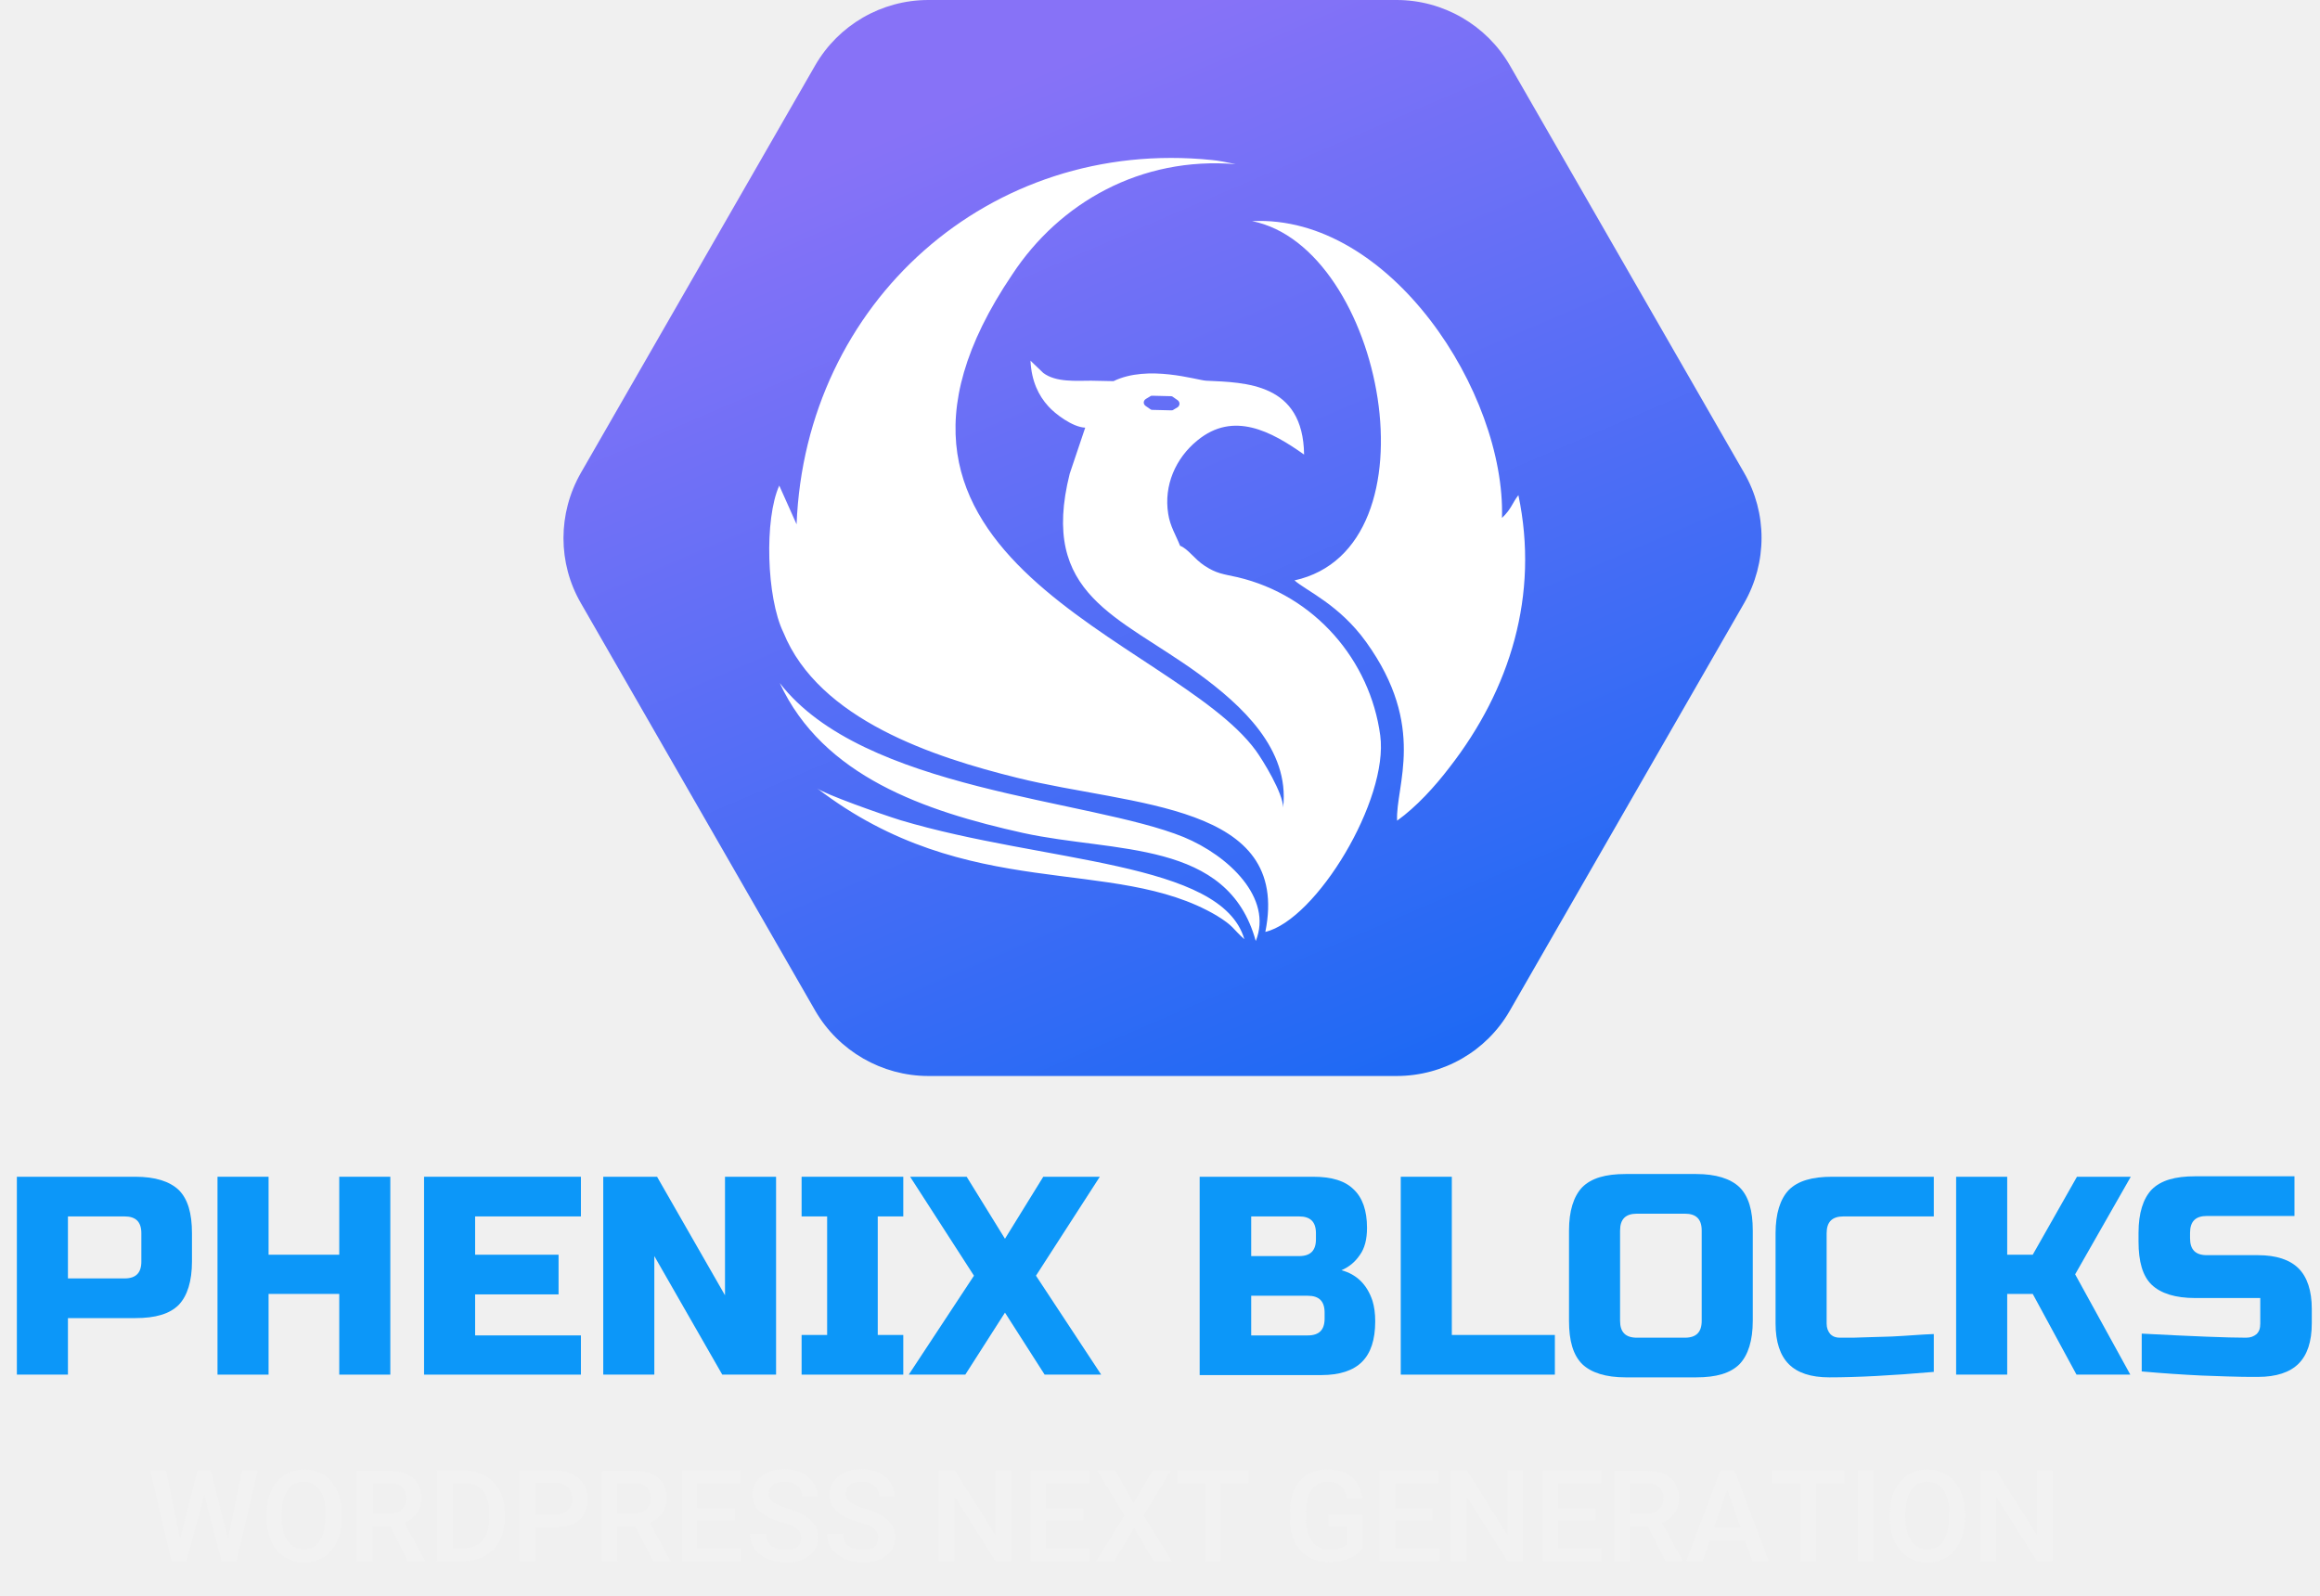
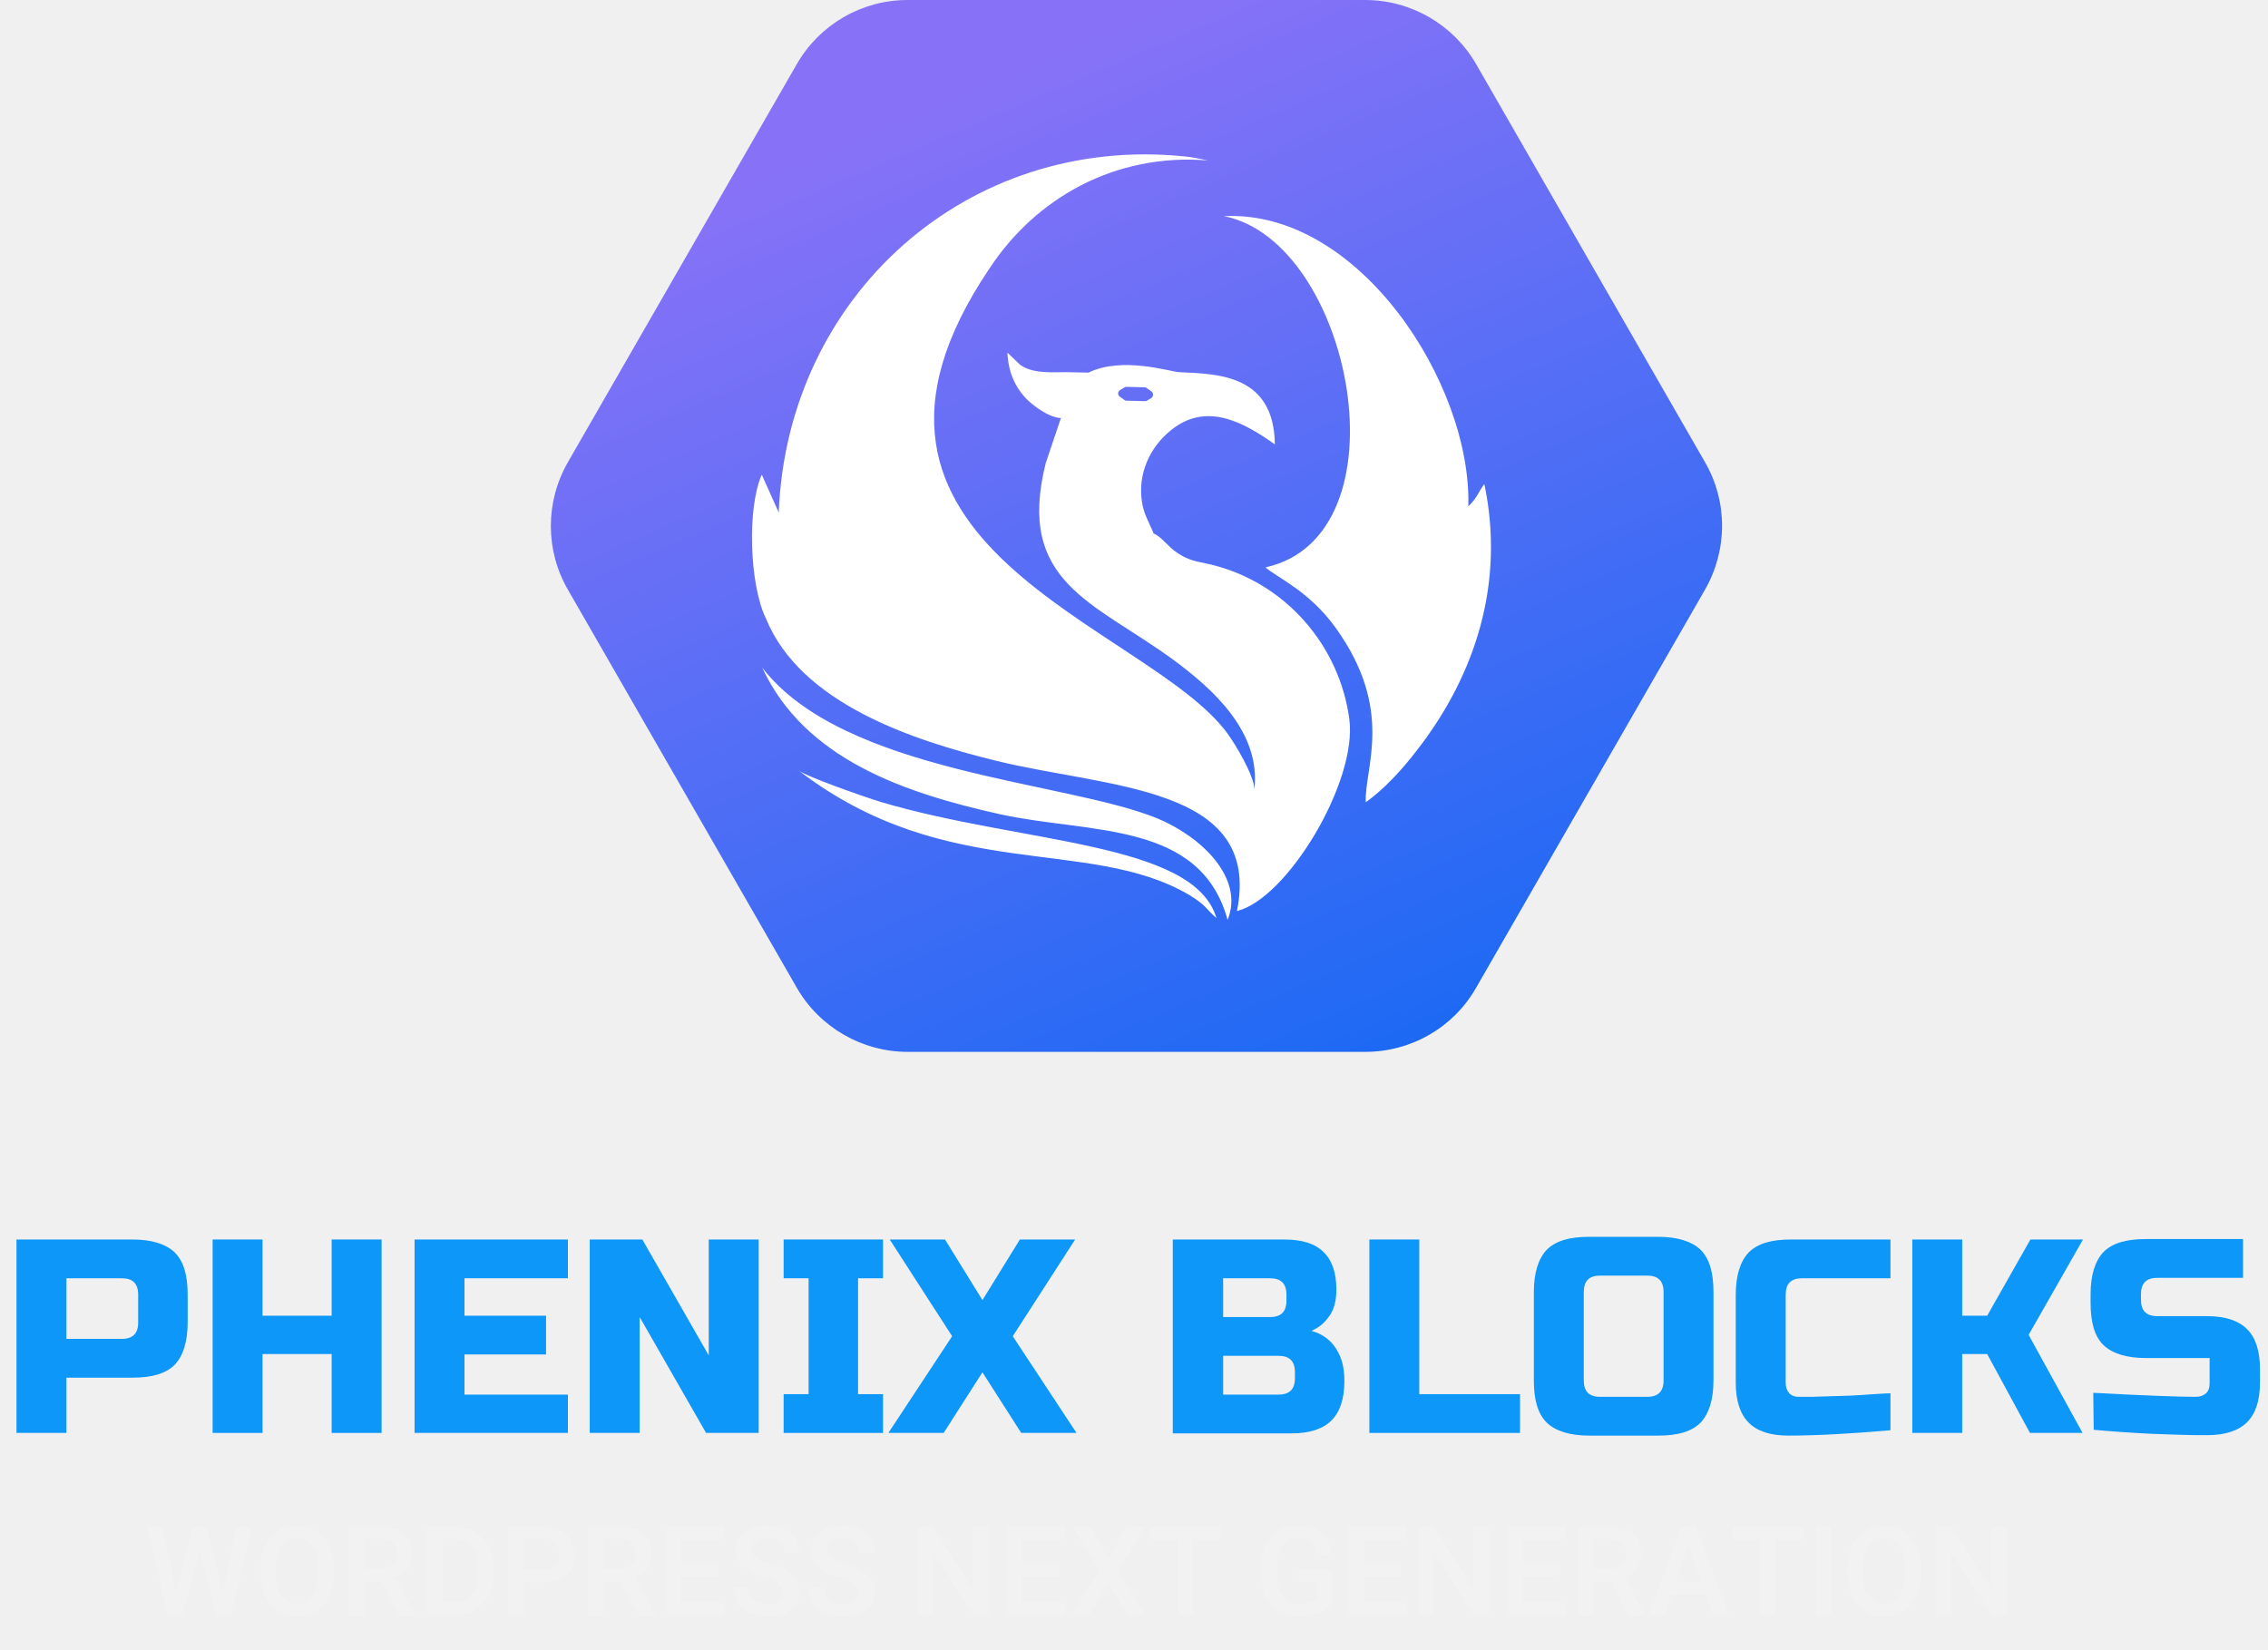
- <svg xmlns="http://www.w3.org/2000/svg" xmlns:xlink="http://www.w3.org/1999/xlink" version="1.1" id="Layer_2_00000044177658493379722270000003825731161481194895_" x="0px" y="0px" viewBox="0 0 508.8 350" style="enable-background:new 0 0 508.8 350;" xml:space="preserve">
+ <svg xmlns="http://www.w3.org/2000/svg" xmlns:xlink="http://www.w3.org/1999/xlink" version="1.1" id="Layer_2_00000044177658493379722270000003825731161481194895_" x="0px" y="0px" viewBox="0 0 508.8 370" style="enable-background:new 0 0 508.8 370;" xml:space="preserve">
  <style type="text/css">
- 	.st0{fill:url(#icon-base_00000039118876555418955670000014881443325091606459_);}
- 	.st1{clip-path:url(#SVGID_00000081622673927642849420000017496813505443249070_);}
+ 	.st0{fill:url(#icon-base_00000021090485570650080200000014211431691858249605_);}
+ 	.st1{clip-path:url(#SVGID_00000093177590667959416940000015773349834610578339_);}
	.st2{fill-rule:evenodd;clip-rule:evenodd;fill:#FFFFFF;}
	.st3{enable-background:new    ;}
	.st4{fill:#0C97F9;}
	.st5{fill:#F2F2F2;}
</style>
  <g id="Layer_1-2">
    <g id="logo">
      <g id="phenix">
-         <linearGradient id="icon-base_00000075848363395479087790000004712146492188940425_" gradientUnits="userSpaceOnUse" x1="-82.401" y1="-140.174" x2="-81.481" y2="-138.244" gradientTransform="matrix(123.63 0 0 111 10393.05 15584.588)">
+         <linearGradient id="icon-base_00000037666460205837110640000010723974740457889963_" gradientUnits="userSpaceOnUse" x1="-125.054" y1="754.028" x2="-124.134" y2="752.098" gradientTransform="matrix(123.63 0 0 -111 15666.14 83722.359)">
          <stop offset="0" style="stop-color:#8772F7" />
          <stop offset="1" style="stop-color:#1A69F4" />
        </linearGradient>
-         <path id="icon-base" style="fill:url(#icon-base_00000075848363395479087790000004712146492188940425_);" d="M306.3,0     c10.2,0,19.7,5.5,24.8,14.3l51.4,89.4c5.1,8.8,5.1,19.7,0,28.6l-51.4,89.4c-5.1,8.9-14.6,14.3-24.8,14.3H203.6     c-10.2,0-19.7-5.5-24.8-14.3l-51.4-89.4c-5.1-8.8-5.1-19.7,0-28.6l51.4-89.4C183.9,5.5,193.3,0,203.6,0H306.3L306.3,0z" />
+         <path id="icon-base" style="fill:url(#icon-base_00000037666460205837110640000010723974740457889963_);" d="M306.3,0     c10.2,0,19.7,5.5,24.8,14.3l51.4,89.4c5.1,8.8,5.1,19.7,0,28.6l-51.4,89.4c-5.1,8.9-14.6,14.3-24.8,14.3H203.6     c-10.2,0-19.7-5.5-24.8-14.3l-51.4-89.4c-5.1-8.8-5.1-19.7,0-28.6l51.4-89.4C183.9,5.5,193.3,0,203.6,0H306.3L306.3,0z" />
        <g>
-           <defs>
-             <rect id="SVGID_1_" x="168.7" y="34.7" width="165.9" height="171.7" />
-           </defs>
-           <clipPath id="SVGID_00000072246389043483949740000000867726594609621695_">
-             <use xlink:href="#SVGID_1_" style="overflow:visible;" />
-           </clipPath>
-           <g style="clip-path:url(#SVGID_00000072246389043483949740000000867726594609621695_);">
-             <path class="st2" d="M274.6,48.5c28.8,5.7,41.5,71.7,9.3,78.8c2.6,2.3,9.8,5.3,15.7,13.5c13.4,18.6,6.4,31.6,6.8,39.2       c4.2-3,8.3-7.5,11.5-11.7c13.3-17.1,19.7-37.8,15.1-59.7c-1.4,1.8-1.5,3-3.6,5C330.2,86.2,304.9,47,274.6,48.5 M259.6,183.6       c-20.6-8.4-70.3-10.1-88.6-33.8c9.5,20.5,31.8,28.1,53.4,32.9c20.1,4.4,44.9,1.4,51,23.7C279.2,197,269.5,187.7,259.6,183.6        M272.9,206c-5-17.2-43.9-16.7-75.4-26.1c-4.5-1.4-16.6-5.7-18.3-7c33.1,25.4,65,14.6,87.6,27.9       C270.7,203.2,270.2,203.6,272.9,206 M286,99.7c-0.2-15.7-12.8-15.8-21.5-16.2c-2-0.1-12.7-3.6-20.3,0.1l-4.9-0.1       c-3.3,0-7.7,0.4-10.5-1.7l-2.4-2.3c-0.1-0.1-0.3-0.3-0.4-0.4c0.2,4.5,1.8,7.7,3.9,10c1.4,1.6,5.3,4.6,8.1,4.7l-3.4,10.1       c-6.7,26.7,10.7,31.1,28.3,43.9c9.3,6.8,20,16.5,18.5,29.3c0-3.1-4.4-10.3-6-12.5c-18.1-24.7-95.7-41.8-53.4-104.4       C232.4,44.4,250.2,34.3,271,36c-1.9-0.4-3.9-0.8-5.2-0.9c-48.8-5-89.2,31.3-91.1,79.9l-3.8-8.5c-3.3,7.3-2.8,24.6,0.9,32.2       c7.8,19.2,33.1,27.4,51.3,31.9c25.3,6.3,60.1,5.5,54.4,33.8c11.2-2.7,27.1-29,25.2-43.1c-2.2-16.4-14.3-30.7-31.3-34.7       c-3.2-0.7-4.6-0.8-7.2-2.5c-2.3-1.5-3.6-3.7-5.4-4.4c-0.9-2.3-2.2-4.3-2.6-7c-1-6.2,1.6-12.2,6.4-16.1       C270.5,90.1,278.8,94.6,286,99.7 M257.3,87.1l1,0.7c0.5,0.4,0.5,1.1,0,1.5l-1,0.6c-0.1,0.1-0.3,0.1-0.5,0.1l-4.1-0.1       c-0.2,0-0.4-0.1-0.5-0.2l-1-0.7c-0.5-0.4-0.5-1.1,0.1-1.5l1-0.6c0.1-0.1,0.3-0.1,0.5-0.1l4.1,0.1C257,86.9,257.2,87,257.3,87.1       L257.3,87.1z" />
+           <g>
+             <defs>
+               <rect id="SVGID_1_" x="168.7" y="34.7" width="165.9" height="171.7" />
+             </defs>
+             <clipPath id="SVGID_00000054252875130879097720000017150137573818459017_">
+               <use xlink:href="#SVGID_1_" style="overflow:visible;" />
+             </clipPath>
+             <g style="clip-path:url(#SVGID_00000054252875130879097720000017150137573818459017_);">
+               <path class="st2" d="M274.6,48.5c28.8,5.7,41.5,71.7,9.3,78.8c2.6,2.3,9.8,5.3,15.7,13.5c13.4,18.6,6.4,31.6,6.8,39.2        c4.2-3,8.3-7.5,11.5-11.7c13.3-17.1,19.7-37.8,15.1-59.7c-1.4,1.8-1.5,3-3.6,5C330.2,86.2,304.9,47,274.6,48.5 M259.6,183.6        c-20.6-8.4-70.3-10.1-88.6-33.8c9.5,20.5,31.8,28.1,53.4,32.9c20.1,4.4,44.9,1.4,51,23.7C279.2,197,269.5,187.7,259.6,183.6         M272.9,206c-5-17.2-43.9-16.7-75.4-26.1c-4.5-1.4-16.6-5.7-18.3-7c33.1,25.4,65,14.6,87.6,27.9        C270.7,203.2,270.2,203.6,272.9,206 M286,99.7c-0.2-15.7-12.8-15.8-21.5-16.2c-2-0.1-12.7-3.6-20.3,0.1l-4.9-0.1        c-3.3,0-7.7,0.4-10.5-1.7l-2.4-2.3c-0.1-0.1-0.3-0.3-0.4-0.4c0.2,4.5,1.8,7.7,3.9,10c1.4,1.6,5.3,4.6,8.1,4.7l-3.4,10.1        c-6.7,26.7,10.7,31.1,28.3,43.9c9.3,6.8,20,16.5,18.5,29.3c0-3.1-4.4-10.3-6-12.5c-18.1-24.7-95.7-41.8-53.4-104.4        c10.4-15.8,28.2-25.9,49-24.2c-1.9-0.4-3.9-0.8-5.2-0.9c-48.8-5-89.2,31.3-91.1,79.9l-3.8-8.5c-3.3,7.3-2.8,24.6,0.9,32.2        c7.8,19.2,33.1,27.4,51.3,31.9c25.3,6.3,60.1,5.5,54.4,33.8c11.2-2.7,27.1-29,25.2-43.1c-2.2-16.4-14.3-30.7-31.3-34.7        c-3.2-0.7-4.6-0.8-7.2-2.5c-2.3-1.5-3.6-3.7-5.4-4.4c-0.9-2.3-2.2-4.3-2.6-7c-1-6.2,1.6-12.2,6.4-16.1        C270.5,90.1,278.8,94.6,286,99.7 M257.3,87.1l1,0.7c0.5,0.4,0.5,1.1,0,1.5l-1,0.6c-0.1,0.1-0.3,0.1-0.5,0.1l-4.1-0.1        c-0.2,0-0.4-0.1-0.5-0.2l-1-0.7c-0.5-0.4-0.5-1.1,0.1-1.5l1-0.6c0.1-0.1,0.3-0.1,0.5-0.1l4.1,0.1        C257,86.9,257.2,87,257.3,87.1L257.3,87.1z" />
+             </g>
          </g>
        </g>
      </g>
      <g id="logo-icon">
        <g class="st3">
-           <path class="st4" d="M3.7,258.1h26c4.3,0,7.5,1,9.5,2.9c2,2,2.9,5.1,2.9,9.5v6.2c0,4.3-1,7.5-2.9,9.5c-2,2-5.1,2.9-9.5,2.9H14.9      v12.4H3.7V258.1z M31,270.5c0-2.5-1.2-3.7-3.7-3.7H14.9v13.6h12.4c2.5,0,3.7-1.2,3.7-3.7V270.5z" />
-           <path class="st4" d="M85.6,301.5H74.4v-17.7H58.9v17.7H47.7v-43.4h11.2v17.1h15.5v-17.1h11.2V301.5z" />
-           <path class="st4" d="M127.4,301.5H93v-43.4h34.4v8.7h-23.2v8.4h18.3v8.7h-18.3v9h23.2V301.5z" />
-           <path class="st4" d="M170.2,301.5h-11.8l-14.9-26v26h-11.2v-43.4h11.8l14.9,26v-26h11.2V301.5z" />
-           <path class="st4" d="M198.1,301.5h-22.3v-8.7h5.6v-26h-5.6v-8.7h22.3v8.7h-5.6v26h5.6V301.5z" />
-           <path class="st4" d="M228.8,258.1h12.4l-14,21.7l14.3,21.7h-12.4l-8.7-13.6l-8.7,13.6h-12.4l14.3-21.7l-14-21.7H212l8.4,13.6      L228.8,258.1z" />
-           <path class="st4" d="M263.2,258.1H288c4.1,0,7,0.9,8.9,2.8c1.9,1.8,2.9,4.6,2.9,8.4c0,2.5-0.5,4.5-1.6,6c-1.1,1.6-2.4,2.6-4,3.3      c3.3,0.9,5.6,3.1,6.8,6.7c0.4,1.3,0.6,2.8,0.6,4.5c0,4.1-1,7-2.9,8.9s-4.9,2.9-8.9,2.9h-26.7V258.1z M288.6,270.5      c0-2.5-1.2-3.7-3.7-3.7h-10.5v8.7h10.5c2.5,0,3.7-1.2,3.7-3.7V270.5z M290.5,287.9c0-2.5-1.2-3.7-3.7-3.7h-12.4v8.7h12.4      c2.5,0,3.7-1.2,3.7-3.7V287.9z" />
-           <path class="st4" d="M318.4,292.8H341v8.7h-33.8v-43.4h11.2V292.8z" />
-           <path class="st4" d="M384.4,289.7c0,4.3-1,7.5-2.9,9.5c-2,2-5.1,2.9-9.5,2.9h-15.5c-4.3,0-7.5-1-9.5-2.9c-2-2-2.9-5.1-2.9-9.5      v-19.8c0-4.3,1-7.5,2.9-9.5c2-2,5.1-2.9,9.5-2.9H372c4.3,0,7.5,1,9.5,2.9c2,2,2.9,5.1,2.9,9.5V289.7z M373.2,269.9      c0-2.5-1.2-3.7-3.7-3.7H359c-2.5,0-3.7,1.2-3.7,3.7v19.8c0,2.5,1.2,3.7,3.7,3.7h10.5c2.5,0,3.7-1.2,3.7-3.7V269.9z" />
-           <path class="st4" d="M424.1,300.9c-9.2,0.8-16.9,1.2-22.9,1.2c-4.1,0-7-1-8.9-2.9c-1.9-1.9-2.9-4.9-2.9-8.9v-19.8      c0-4.3,1-7.5,2.9-9.5c2-2,5.1-2.9,9.5-2.9h22.3v8.7h-19.8c-2.5,0-3.7,1.2-3.7,3.7v19.8c0,1,0.3,1.7,0.8,2.3      c0.6,0.6,1.3,0.8,2.1,0.8s1.8,0,2.9,0c1,0,2.1-0.1,3.2-0.1c1.1,0,2.2-0.1,3.4-0.1c1.1,0,2.6-0.1,4.4-0.2c1.8-0.1,4-0.3,6.7-0.4      V300.9z" />
-           <path class="st4" d="M440.2,301.5H429v-43.4h11.2v17.1h5.6l9.7-17.1h11.8l-12.2,21.4l12.1,22h-11.8l-9.6-17.7h-5.6V301.5z" />
-           <path class="st4" d="M469.6,292.5c11.3,0.6,19,0.9,23,0.9c1,0,1.7-0.3,2.3-0.8c0.6-0.6,0.8-1.3,0.8-2.3v-5.6h-14.3      c-4.3,0-7.5-1-9.5-2.9s-2.9-5.1-2.9-9.5v-1.9c0-4.3,1-7.5,2.9-9.5c2-2,5.1-2.9,9.5-2.9h21.8v8.7H484c-2.5,0-3.7,1.2-3.7,3.7v1.2      c0,2.5,1.2,3.7,3.7,3.7h11.2c4,0,7,1,8.9,2.9c1.9,1.9,2.9,4.9,2.9,8.9v3.1c0,4.1-1,7-2.9,8.9c-1.9,1.9-4.9,2.9-8.9,2.9      c-2.1,0-4.3,0-6.7-0.1l-5.7-0.2c-4.2-0.2-8.6-0.5-13.1-0.9V292.5z" />
+           <path class="st4" d="M3.7,278.1h26c4.3,0,7.5,1,9.5,2.9c2,2,2.9,5.1,2.9,9.5v6.2c0,4.3-1,7.5-2.9,9.5c-2,2-5.1,2.9-9.5,2.9H14.9      v12.4H3.7V278.1z M31,290.5c0-2.5-1.2-3.7-3.7-3.7H14.9v13.6h12.4c2.5,0,3.7-1.2,3.7-3.7V290.5z" />
+           <path class="st4" d="M85.6,321.5H74.4v-17.7H58.9v17.7H47.7v-43.4h11.2v17.1h15.5v-17.1h11.2V321.5z" />
+           <path class="st4" d="M127.4,321.5H93v-43.4h34.4v8.7h-23.2v8.4h18.3v8.7h-18.3v9h23.2C127.4,312.9,127.4,321.5,127.4,321.5z" />
+           <path class="st4" d="M170.2,321.5h-11.8l-14.9-26v26h-11.2v-43.4h11.8l14.9,26v-26h11.2V321.5z" />
+           <path class="st4" d="M198.1,321.5h-22.3v-8.7h5.6v-26h-5.6v-8.7h22.3v8.7h-5.6v26h5.6V321.5z" />
+           <path class="st4" d="M228.8,278.1h12.4l-14,21.7l14.3,21.7h-12.4l-8.7-13.6l-8.7,13.6h-12.4l14.3-21.7l-14-21.7H212l8.4,13.6      L228.8,278.1z" />
+           <path class="st4" d="M263.2,278.1H288c4.1,0,7,0.9,8.9,2.8c1.9,1.8,2.9,4.6,2.9,8.4c0,2.5-0.5,4.5-1.6,6c-1.1,1.6-2.4,2.6-4,3.3      c3.3,0.9,5.6,3.1,6.8,6.7c0.4,1.3,0.6,2.8,0.6,4.5c0,4.1-1,7-2.9,8.9s-4.9,2.9-8.9,2.9h-26.7v-43.5H263.2z M288.6,290.5      c0-2.5-1.2-3.7-3.7-3.7h-10.5v8.7h10.5c2.5,0,3.7-1.2,3.7-3.7V290.5z M290.5,307.9c0-2.5-1.2-3.7-3.7-3.7h-12.4v8.7h12.4      c2.5,0,3.7-1.2,3.7-3.7V307.9z" />
+           <path class="st4" d="M318.4,312.8H341v8.7h-33.8v-43.4h11.2L318.4,312.8L318.4,312.8z" />
+           <path class="st4" d="M384.4,309.7c0,4.3-1,7.5-2.9,9.5c-2,2-5.1,2.9-9.5,2.9h-15.5c-4.3,0-7.5-1-9.5-2.9c-2-2-2.9-5.1-2.9-9.5      v-19.8c0-4.3,1-7.5,2.9-9.5c2-2,5.1-2.9,9.5-2.9H372c4.3,0,7.5,1,9.5,2.9c2,2,2.9,5.1,2.9,9.5V309.7z M373.2,289.9      c0-2.5-1.2-3.7-3.7-3.7H359c-2.5,0-3.7,1.2-3.7,3.7v19.8c0,2.5,1.2,3.7,3.7,3.7h10.5c2.5,0,3.7-1.2,3.7-3.7V289.9z" />
+           <path class="st4" d="M424.1,320.9c-9.2,0.8-16.9,1.2-22.9,1.2c-4.1,0-7-1-8.9-2.9s-2.9-4.9-2.9-8.9v-19.8c0-4.3,1-7.5,2.9-9.5      c2-2,5.1-2.9,9.5-2.9h22.3v8.7h-19.8c-2.5,0-3.7,1.2-3.7,3.7v19.8c0,1,0.3,1.7,0.8,2.3c0.6,0.6,1.3,0.8,2.1,0.8s1.8,0,2.9,0      c1,0,2.1-0.1,3.2-0.1s2.2-0.1,3.4-0.1c1.1,0,2.6-0.1,4.4-0.2s4-0.3,6.7-0.4V320.9z" />
+           <path class="st4" d="M440.2,321.5H429v-43.4h11.2v17.1h5.6l9.7-17.1h11.8l-12.2,21.4l12.1,22h-11.8l-9.6-17.7h-5.6V321.5z" />
+           <path class="st4" d="M469.6,312.5c11.3,0.6,19,0.9,23,0.9c1,0,1.7-0.3,2.3-0.8c0.6-0.6,0.8-1.3,0.8-2.3v-5.6h-14.3      c-4.3,0-7.5-1-9.5-2.9s-2.9-5.1-2.9-9.5v-1.9c0-4.3,1-7.5,2.9-9.5c2-2,5.1-2.9,9.5-2.9h21.8v8.7H484c-2.5,0-3.7,1.2-3.7,3.7v1.2      c0,2.5,1.2,3.7,3.7,3.7h11.2c4,0,7,1,8.9,2.9s2.9,4.9,2.9,8.9v3.1c0,4.1-1,7-2.9,8.9s-4.9,2.9-8.9,2.9c-2.1,0-4.3,0-6.7-0.1      l-5.7-0.2c-4.2-0.2-8.6-0.5-13.1-0.9L469.6,312.5L469.6,312.5z" />
        </g>
        <g class="st3">
-           <path class="st5" d="M50,337.5l3.1-15h3.4l-4.6,19.9h-3.3l-3.8-14.5l-3.9,14.5h-3.3L33,322.5h3.4l3.1,15l3.8-15h2.9L50,337.5z" />
-           <path class="st5" d="M74.9,333c0,2-0.3,3.7-1,5.1c-0.7,1.5-1.6,2.6-2.9,3.4c-1.3,0.8-2.7,1.2-4.3,1.2c-1.6,0-3.1-0.4-4.3-1.2      c-1.3-0.8-2.2-1.9-2.9-3.4c-0.7-1.5-1-3.1-1-5V332c0-1.9,0.3-3.7,1-5.1c0.7-1.5,1.7-2.6,2.9-3.4c1.3-0.8,2.7-1.2,4.3-1.2      c1.6,0,3.1,0.4,4.3,1.2c1.3,0.8,2.2,1.9,2.9,3.4s1,3.2,1,5.1V333z M71.4,331.9c0-2.2-0.4-3.9-1.3-5.1s-2-1.8-3.5-1.8      c-1.5,0-2.7,0.6-3.5,1.8c-0.8,1.2-1.3,2.8-1.3,5v1.1c0,2.2,0.4,3.9,1.3,5.1c0.9,1.2,2,1.8,3.5,1.8c1.5,0,2.7-0.6,3.5-1.8      c0.8-1.2,1.2-2.9,1.2-5.1V331.9z" />
-           <path class="st5" d="M85.6,334.8h-3.9v7.7h-3.5v-19.9h7c2.3,0,4.1,0.5,5.3,1.5c1.2,1,1.9,2.5,1.9,4.5c0,1.3-0.3,2.4-1,3.3      s-1.5,1.6-2.7,2.1l4.5,8.3v0.2h-3.7L85.6,334.8z M81.8,332h3.6c1.2,0,2.1-0.3,2.7-0.9s1-1.4,1-2.4c0-1.1-0.3-1.9-0.9-2.5      c-0.6-0.6-1.5-0.9-2.7-0.9h-3.7V332z" />
-           <path class="st5" d="M95.8,342.4v-19.9h5.9c1.8,0,3.3,0.4,4.7,1.2c1.4,0.8,2.4,1.9,3.2,3.3c0.7,1.4,1.1,3.1,1.1,4.9v1      c0,1.9-0.4,3.5-1.1,5s-1.8,2.5-3.2,3.3c-1.4,0.8-3,1.2-4.8,1.2H95.8z M99.3,325.3v14.3h2.3c1.8,0,3.2-0.6,4.2-1.7      s1.5-2.8,1.5-4.9v-1.1c0-2.2-0.5-3.8-1.4-4.9c-0.9-1.1-2.3-1.7-4.1-1.7H99.3z" />
-           <path class="st5" d="M117.5,335v7.4h-3.5v-19.9h7.6c2.2,0,4,0.6,5.3,1.7c1.3,1.2,2,2.7,2,4.6c0,2-0.6,3.5-1.9,4.6      c-1.3,1.1-3.1,1.6-5.4,1.6H117.5z M117.5,332.2h4.2c1.2,0,2.2-0.3,2.8-0.9c0.6-0.6,1-1.4,1-2.5c0-1.1-0.3-1.9-1-2.6      s-1.6-1-2.7-1h-4.3V332.2z" />
-           <path class="st5" d="M139.3,334.8h-3.9v7.7H132v-19.9h7c2.3,0,4.1,0.5,5.3,1.5c1.2,1,1.9,2.5,1.9,4.5c0,1.3-0.3,2.4-1,3.3      s-1.5,1.6-2.7,2.1l4.5,8.3v0.2h-3.7L139.3,334.8z M135.4,332h3.6c1.2,0,2.1-0.3,2.7-0.9s1-1.4,1-2.4c0-1.1-0.3-1.9-0.9-2.5      c-0.6-0.6-1.5-0.9-2.7-0.9h-3.7V332z" />
-           <path class="st5" d="M161.1,333.5h-8.2v6.1h9.6v2.8h-13v-19.9h12.9v2.8h-9.5v5.5h8.2V333.5z" />
-           <path class="st5" d="M175.7,337.3c0-0.9-0.3-1.5-0.9-2s-1.7-1-3.3-1.4c-1.6-0.5-2.9-1-3.8-1.6c-1.8-1.1-2.7-2.6-2.7-4.5      c0-1.6,0.7-2.9,2-4c1.3-1,3-1.6,5.1-1.6c1.4,0,2.6,0.3,3.7,0.8c1.1,0.5,1.9,1.2,2.6,2.2c0.6,0.9,0.9,2,0.9,3.1h-3.4      c0-1-0.3-1.8-1-2.4c-0.7-0.6-1.6-0.9-2.8-0.9c-1.1,0-2,0.2-2.6,0.7c-0.6,0.5-0.9,1.2-0.9,2c0,0.7,0.3,1.3,1,1.8      c0.7,0.5,1.8,1,3.3,1.4c1.5,0.5,2.8,1,3.7,1.6c0.9,0.6,1.6,1.3,2.1,2s0.7,1.7,0.7,2.7c0,1.7-0.6,3-1.9,4s-3,1.5-5.2,1.5      c-1.4,0-2.8-0.3-4-0.8c-1.2-0.5-2.1-1.3-2.8-2.2s-1-2-1-3.3h3.5c0,1.1,0.4,2,1.1,2.6c0.7,0.6,1.8,0.9,3.2,0.9      c1.2,0,2.1-0.2,2.7-0.7C175.4,338.7,175.7,338.1,175.7,337.3z" />
-           <path class="st5" d="M192.6,337.3c0-0.9-0.3-1.5-0.9-2s-1.7-1-3.3-1.4c-1.6-0.5-2.9-1-3.8-1.6c-1.8-1.1-2.7-2.6-2.7-4.5      c0-1.6,0.7-2.9,2-4c1.3-1,3-1.6,5.1-1.6c1.4,0,2.6,0.3,3.7,0.8c1.1,0.5,1.9,1.2,2.6,2.2c0.6,0.9,0.9,2,0.9,3.1h-3.4      c0-1-0.3-1.8-1-2.4c-0.7-0.6-1.6-0.9-2.8-0.9c-1.1,0-2,0.2-2.6,0.7c-0.6,0.5-0.9,1.2-0.9,2c0,0.7,0.3,1.3,1,1.8      c0.7,0.5,1.8,1,3.3,1.4c1.5,0.5,2.8,1,3.7,1.6c0.9,0.6,1.6,1.3,2.1,2s0.7,1.7,0.7,2.7c0,1.7-0.6,3-1.9,4s-3,1.5-5.2,1.5      c-1.4,0-2.8-0.3-4-0.8c-1.2-0.5-2.1-1.3-2.8-2.2s-1-2-1-3.3h3.5c0,1.1,0.4,2,1.1,2.6c0.7,0.6,1.8,0.9,3.2,0.9      c1.2,0,2.1-0.2,2.7-0.7C192.3,338.7,192.6,338.1,192.6,337.3z" />
-           <path class="st5" d="M221.8,342.4h-3.5l-8.9-14.1v14.1h-3.5v-19.9h3.5l8.9,14.2v-14.2h3.4V342.4z" />
-           <path class="st5" d="M237.6,333.5h-8.2v6.1h9.6v2.8h-13v-19.9h12.9v2.8h-9.5v5.5h8.2V333.5z" />
-           <path class="st5" d="M248.6,329.7l4.2-7.2h4l-6,9.9l6.2,10h-4l-4.3-7.3l-4.3,7.3h-4l6.2-10l-6-9.9h4L248.6,329.7z" />
-           <path class="st5" d="M273.9,325.3h-6.2v17.1h-3.4v-17.1h-6.2v-2.8h15.8V325.3z" />
-           <path class="st5" d="M298.7,339.8c-0.7,0.9-1.7,1.6-3,2.1c-1.3,0.5-2.7,0.7-4.3,0.7c-1.7,0-3.1-0.4-4.4-1.1s-2.3-1.8-3-3.2      s-1.1-3.1-1.1-4.9v-1.6c0-3,0.7-5.4,2.2-7c1.4-1.7,3.4-2.5,6-2.5c2.2,0,4,0.5,5.3,1.6c1.3,1.1,2.1,2.7,2.4,4.7h-3.4      c-0.4-2.4-1.8-3.6-4.2-3.6c-1.5,0-2.7,0.6-3.5,1.7c-0.8,1.1-1.2,2.7-1.3,4.9v1.5c0,2.1,0.5,3.8,1.4,5c0.9,1.2,2.2,1.8,3.8,1.8      c1.8,0,3-0.4,3.8-1.2v-3.9h-4.1v-2.6h7.5V339.8z" />
-           <path class="st5" d="M314.1,333.5H306v6.1h9.6v2.8h-13v-19.9h12.9v2.8H306v5.5h8.2V333.5z" />
-           <path class="st5" d="M334.1,342.4h-3.5l-8.9-14.1v14.1h-3.5v-19.9h3.5l8.9,14.2v-14.2h3.4V342.4z" />
-           <path class="st5" d="M349.9,333.5h-8.2v6.1h9.6v2.8h-13v-19.9h12.9v2.8h-9.5v5.5h8.2V333.5z" />
-           <path class="st5" d="M361.4,334.8h-3.9v7.7h-3.5v-19.9h7c2.3,0,4.1,0.5,5.3,1.5c1.2,1,1.9,2.5,1.9,4.5c0,1.3-0.3,2.4-1,3.3      s-1.5,1.6-2.7,2.1l4.5,8.3v0.2h-3.7L361.4,334.8z M357.5,332h3.6c1.2,0,2.1-0.3,2.7-0.9s1-1.4,1-2.4c0-1.1-0.3-1.9-0.9-2.5      s-1.5-0.9-2.7-0.9h-3.7V332z" />
-           <path class="st5" d="M382.7,337.8H375l-1.6,4.6h-3.6l7.5-19.9h3.1l7.5,19.9h-3.6L382.7,337.8z M375.9,335h5.8l-2.9-8.3      L375.9,335z" />
-           <path class="st5" d="M404.5,325.3h-6.2v17.1h-3.4v-17.1h-6.2v-2.8h15.8V325.3z" />
-           <path class="st5" d="M410.8,342.4h-3.4v-19.9h3.4V342.4z" />
-           <path class="st5" d="M430.9,333c0,2-0.3,3.7-1,5.1s-1.6,2.6-2.9,3.4s-2.7,1.2-4.3,1.2c-1.6,0-3.1-0.4-4.3-1.2s-2.2-1.9-2.9-3.4      s-1-3.1-1-5V332c0-1.9,0.3-3.7,1-5.1s1.7-2.6,2.9-3.4s2.7-1.2,4.3-1.2s3.1,0.4,4.3,1.2s2.2,1.9,2.9,3.4s1,3.2,1,5.1V333z       M427.5,331.9c0-2.2-0.4-3.9-1.3-5.1s-2-1.8-3.5-1.8c-1.5,0-2.7,0.6-3.5,1.8s-1.3,2.8-1.3,5v1.1c0,2.2,0.4,3.9,1.3,5.1      s2,1.8,3.5,1.8c1.5,0,2.7-0.6,3.5-1.8s1.2-2.9,1.2-5.1V331.9z" />
-           <path class="st5" d="M450.2,342.4h-3.5l-8.9-14.1v14.1h-3.5v-19.9h3.5l8.9,14.2v-14.2h3.4V342.4z" />
+           <path class="st5" d="M50,357.5l3.1-15h3.4l-4.6,19.9h-3.3l-3.8-14.5l-3.9,14.5h-3.3L33,342.5h3.4l3.1,15l3.8-15h2.9L50,357.5z" />
+           <path class="st5" d="M74.9,353c0,2-0.3,3.7-1,5.1c-0.7,1.5-1.6,2.6-2.9,3.4s-2.7,1.2-4.3,1.2c-1.6,0-3.1-0.4-4.3-1.2      c-1.3-0.8-2.2-1.9-2.9-3.4s-1-3.1-1-5V352c0-1.9,0.3-3.7,1-5.1c0.7-1.5,1.7-2.6,2.9-3.4c1.3-0.8,2.7-1.2,4.3-1.2      s3.1,0.4,4.3,1.2c1.3,0.8,2.2,1.9,2.9,3.4s1,3.2,1,5.1V353z M71.4,351.9c0-2.2-0.4-3.9-1.3-5.1s-2-1.8-3.5-1.8s-2.7,0.6-3.5,1.8      c-0.8,1.2-1.3,2.8-1.3,5v1.1c0,2.2,0.4,3.9,1.3,5.1c0.9,1.2,2,1.8,3.5,1.8s2.7-0.6,3.5-1.8c0.8-1.2,1.2-2.9,1.2-5.1v-1H71.4z" />
+           <path class="st5" d="M85.6,354.8h-3.9v7.7h-3.5v-19.9h7c2.3,0,4.1,0.5,5.3,1.5c1.2,1,1.9,2.5,1.9,4.5c0,1.3-0.3,2.4-1,3.3      s-1.5,1.6-2.7,2.1l4.5,8.3v0.2h-3.7L85.6,354.8z M81.8,352h3.6c1.2,0,2.1-0.3,2.7-0.9s1-1.4,1-2.4c0-1.1-0.3-1.9-0.9-2.5      s-1.5-0.9-2.7-0.9h-3.7V352z" />
+           <path class="st5" d="M95.8,362.4v-19.9h5.9c1.8,0,3.3,0.4,4.7,1.2c1.4,0.8,2.4,1.9,3.2,3.3c0.7,1.4,1.1,3.1,1.1,4.9v1      c0,1.9-0.4,3.5-1.1,5s-1.8,2.5-3.2,3.3c-1.4,0.8-3,1.2-4.8,1.2H95.8z M99.3,345.3v14.3h2.3c1.8,0,3.2-0.6,4.2-1.7      s1.5-2.8,1.5-4.9v-1.1c0-2.2-0.5-3.8-1.4-4.9s-2.3-1.7-4.1-1.7L99.3,345.3L99.3,345.3z" />
+           <path class="st5" d="M117.5,355v7.4H114v-19.9h7.6c2.2,0,4,0.6,5.3,1.7c1.3,1.2,2,2.7,2,4.6c0,2-0.6,3.5-1.9,4.6      c-1.3,1.1-3.1,1.6-5.4,1.6L117.5,355L117.5,355z M117.5,352.2h4.2c1.2,0,2.2-0.3,2.8-0.9c0.6-0.6,1-1.4,1-2.5s-0.3-1.9-1-2.6      s-1.6-1-2.7-1h-4.3V352.2z" />
+           <path class="st5" d="M139.3,354.8h-3.9v7.7H132v-19.9h7c2.3,0,4.1,0.5,5.3,1.5s1.9,2.5,1.9,4.5c0,1.3-0.3,2.4-1,3.3      s-1.5,1.6-2.7,2.1l4.5,8.3v0.2h-3.7L139.3,354.8z M135.4,352h3.6c1.2,0,2.1-0.3,2.7-0.9s1-1.4,1-2.4c0-1.1-0.3-1.9-0.9-2.5      c-0.6-0.6-1.5-0.9-2.7-0.9h-3.7L135.4,352L135.4,352z" />
+           <path class="st5" d="M161.1,353.5h-8.2v6.1h9.6v2.8h-13v-19.9h12.9v2.8h-9.5v5.5h8.2V353.5z" />
+           <path class="st5" d="M175.7,357.3c0-0.9-0.3-1.5-0.9-2s-1.7-1-3.3-1.4c-1.6-0.5-2.9-1-3.8-1.6c-1.8-1.1-2.7-2.6-2.7-4.5      c0-1.6,0.7-2.9,2-4c1.3-1,3-1.6,5.1-1.6c1.4,0,2.6,0.3,3.7,0.8c1.1,0.5,1.9,1.2,2.6,2.2c0.6,0.9,0.9,2,0.9,3.1h-3.4      c0-1-0.3-1.8-1-2.4s-1.6-0.9-2.8-0.9c-1.1,0-2,0.2-2.6,0.7s-0.9,1.2-0.9,2c0,0.7,0.3,1.3,1,1.8s1.8,1,3.3,1.4      c1.5,0.5,2.8,1,3.7,1.6s1.6,1.3,2.1,2s0.7,1.7,0.7,2.7c0,1.7-0.6,3-1.9,4s-3,1.5-5.2,1.5c-1.4,0-2.8-0.3-4-0.8s-2.1-1.3-2.8-2.2      s-1-2-1-3.3h3.5c0,1.1,0.4,2,1.1,2.6c0.7,0.6,1.8,0.9,3.2,0.9c1.2,0,2.1-0.2,2.7-0.7C175.4,358.7,175.7,358.1,175.7,357.3z" />
+           <path class="st5" d="M192.6,357.3c0-0.9-0.3-1.5-0.9-2s-1.7-1-3.3-1.4c-1.6-0.5-2.9-1-3.8-1.6c-1.8-1.1-2.7-2.6-2.7-4.5      c0-1.6,0.7-2.9,2-4c1.3-1,3-1.6,5.1-1.6c1.4,0,2.6,0.3,3.7,0.8c1.1,0.5,1.9,1.2,2.6,2.2c0.6,0.9,0.9,2,0.9,3.1h-3.4      c0-1-0.3-1.8-1-2.4s-1.6-0.9-2.8-0.9c-1.1,0-2,0.2-2.6,0.7s-0.9,1.2-0.9,2c0,0.7,0.3,1.3,1,1.8s1.8,1,3.3,1.4      c1.5,0.5,2.8,1,3.7,1.6s1.6,1.3,2.1,2s0.7,1.7,0.7,2.7c0,1.7-0.6,3-1.9,4s-3,1.5-5.2,1.5c-1.4,0-2.8-0.3-4-0.8s-2.1-1.3-2.8-2.2      s-1-2-1-3.3h3.5c0,1.1,0.4,2,1.1,2.6c0.7,0.6,1.8,0.9,3.2,0.9c1.2,0,2.1-0.2,2.7-0.7C192.3,358.7,192.6,358.1,192.6,357.3z" />
+           <path class="st5" d="M221.8,362.4h-3.5l-8.9-14.1v14.1h-3.5v-19.9h3.5l8.9,14.2v-14.2h3.4v19.9H221.8z" />
+           <path class="st5" d="M237.6,353.5h-8.2v6.1h9.6v2.8h-13v-19.9h12.9v2.8h-9.5v5.5h8.2V353.5z" />
+           <path class="st5" d="M248.6,349.7l4.2-7.2h4l-6,9.9l6.2,10h-4l-4.3-7.3l-4.3,7.3h-4l6.2-10l-6-9.9h4L248.6,349.7z" />
+           <path class="st5" d="M273.9,345.3h-6.2v17.1h-3.4v-17.1h-6.2v-2.8h15.8L273.9,345.3L273.9,345.3z" />
+           <path class="st5" d="M298.7,359.8c-0.7,0.9-1.7,1.6-3,2.1s-2.7,0.7-4.3,0.7c-1.7,0-3.1-0.4-4.4-1.1s-2.3-1.8-3-3.2      s-1.1-3.1-1.1-4.9v-1.6c0-3,0.7-5.4,2.2-7c1.4-1.7,3.4-2.5,6-2.5c2.2,0,4,0.5,5.3,1.6s2.1,2.7,2.4,4.7h-3.4      c-0.4-2.4-1.8-3.6-4.2-3.6c-1.5,0-2.7,0.6-3.5,1.7s-1.2,2.7-1.3,4.9v1.5c0,2.1,0.5,3.8,1.4,5s2.2,1.8,3.8,1.8      c1.8,0,3-0.4,3.8-1.2v-3.9h-4.1v-2.6h7.5L298.7,359.8L298.7,359.8z" />
+           <path class="st5" d="M314.1,353.5H306v6.1h9.6v2.8h-13v-19.9h12.9v2.8H306v5.5h8.2v2.7H314.1z" />
+           <path class="st5" d="M334.1,362.4h-3.5l-8.9-14.1v14.1h-3.5v-19.9h3.5l8.9,14.2v-14.2h3.4v19.9H334.1z" />
+           <path class="st5" d="M349.9,353.5h-8.2v6.1h9.6v2.8h-13v-19.9h12.9v2.8h-9.5v5.5h8.2V353.5z" />
+           <path class="st5" d="M361.4,354.8h-3.9v7.7H354v-19.9h7c2.3,0,4.1,0.5,5.3,1.5c1.2,1,1.9,2.5,1.9,4.5c0,1.3-0.3,2.4-1,3.3      s-1.5,1.6-2.7,2.1l4.5,8.3v0.2h-3.7L361.4,354.8z M357.5,352h3.6c1.2,0,2.1-0.3,2.7-0.9s1-1.4,1-2.4c0-1.1-0.3-1.9-0.9-2.5      s-1.5-0.9-2.7-0.9h-3.7V352z" />
+           <path class="st5" d="M382.7,357.8H375l-1.6,4.6h-3.6l7.5-19.9h3.1l7.5,19.9h-3.6L382.7,357.8z M375.9,355h5.8l-2.9-8.3      L375.9,355z" />
+           <path class="st5" d="M404.5,345.3h-6.2v17.1h-3.4v-17.1h-6.2v-2.8h15.8L404.5,345.3L404.5,345.3z" />
+           <path class="st5" d="M410.8,362.4h-3.4v-19.9h3.4V362.4z" />
+           <path class="st5" d="M430.9,353c0,2-0.3,3.7-1,5.1s-1.6,2.6-2.9,3.4s-2.7,1.2-4.3,1.2c-1.6,0-3.1-0.4-4.3-1.2s-2.2-1.9-2.9-3.4      s-1-3.1-1-5V352c0-1.9,0.3-3.7,1-5.1s1.7-2.6,2.9-3.4s2.7-1.2,4.3-1.2s3.1,0.4,4.3,1.2s2.2,1.9,2.9,3.4s1,3.2,1,5.1V353z       M427.5,351.9c0-2.2-0.4-3.9-1.3-5.1s-2-1.8-3.5-1.8s-2.7,0.6-3.5,1.8s-1.3,2.8-1.3,5v1.1c0,2.2,0.4,3.9,1.3,5.1s2,1.8,3.5,1.8      s2.7-0.6,3.5-1.8s1.2-2.9,1.2-5.1L427.5,351.9L427.5,351.9z" />
+           <path class="st5" d="M450.2,362.4h-3.5l-8.9-14.1v14.1h-3.5v-19.9h3.5l8.9,14.2v-14.2h3.4v19.9H450.2z" />
        </g>
      </g>
    </g>
  </g>
</svg>
